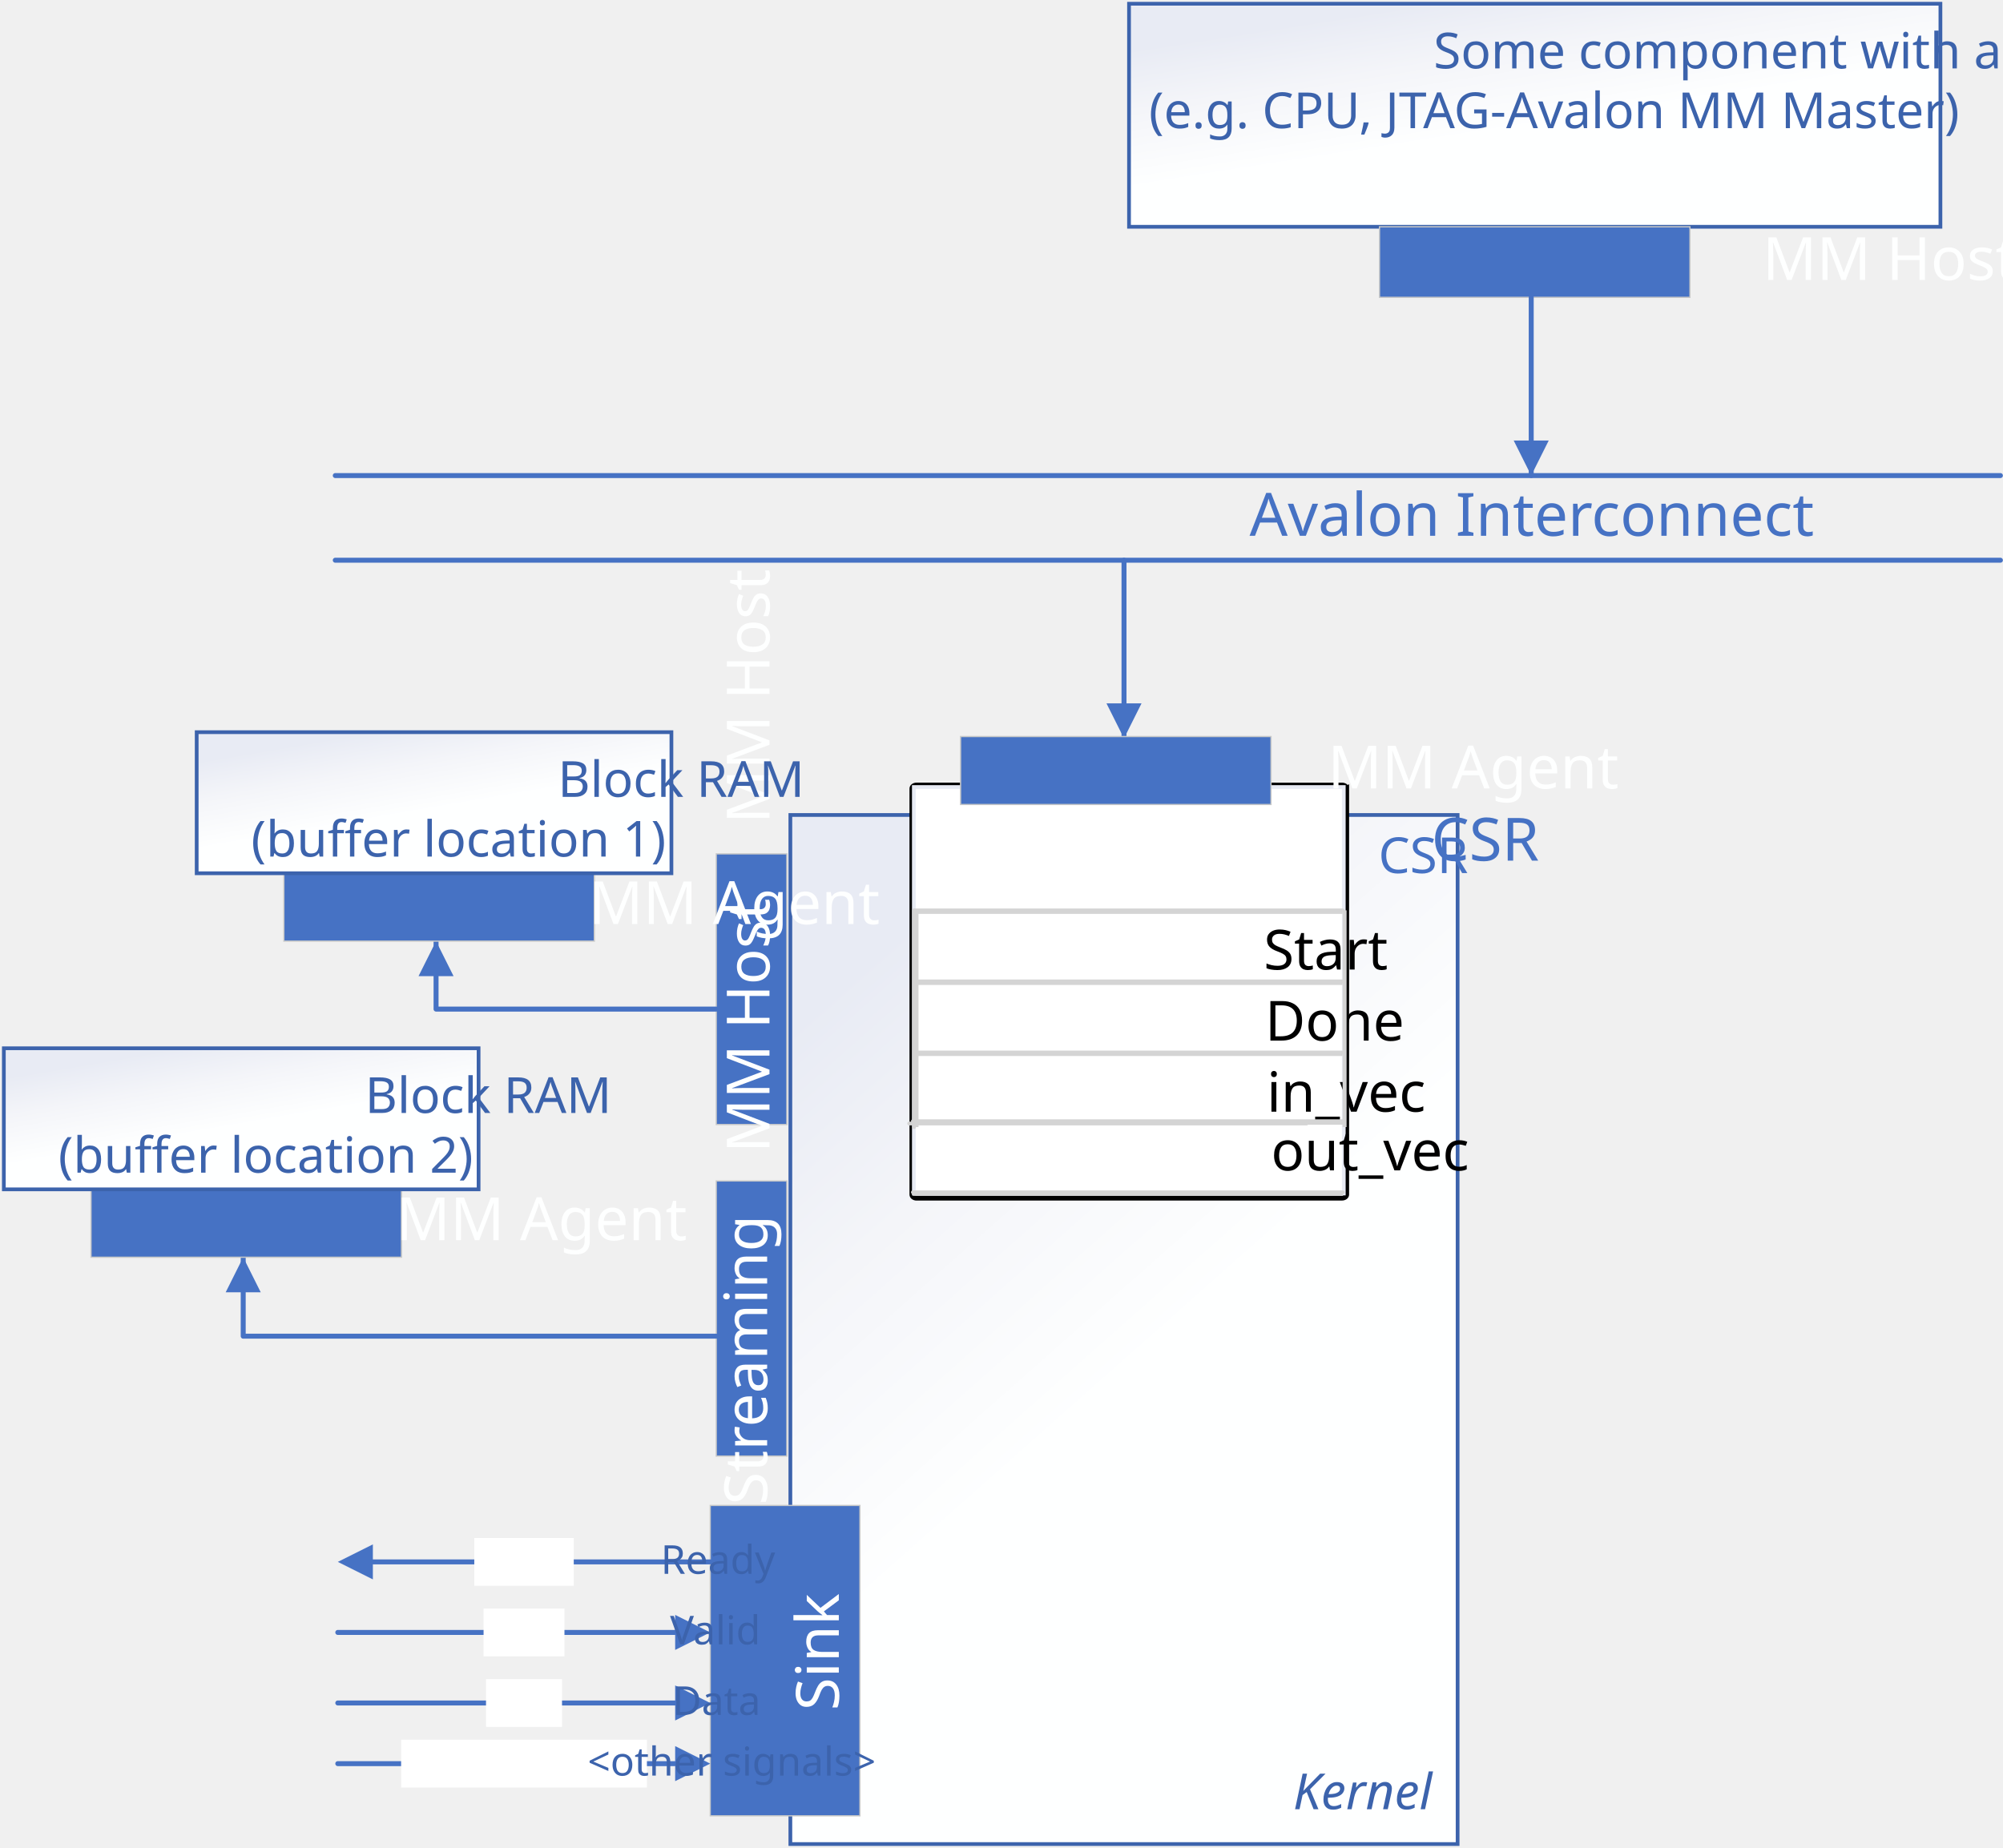
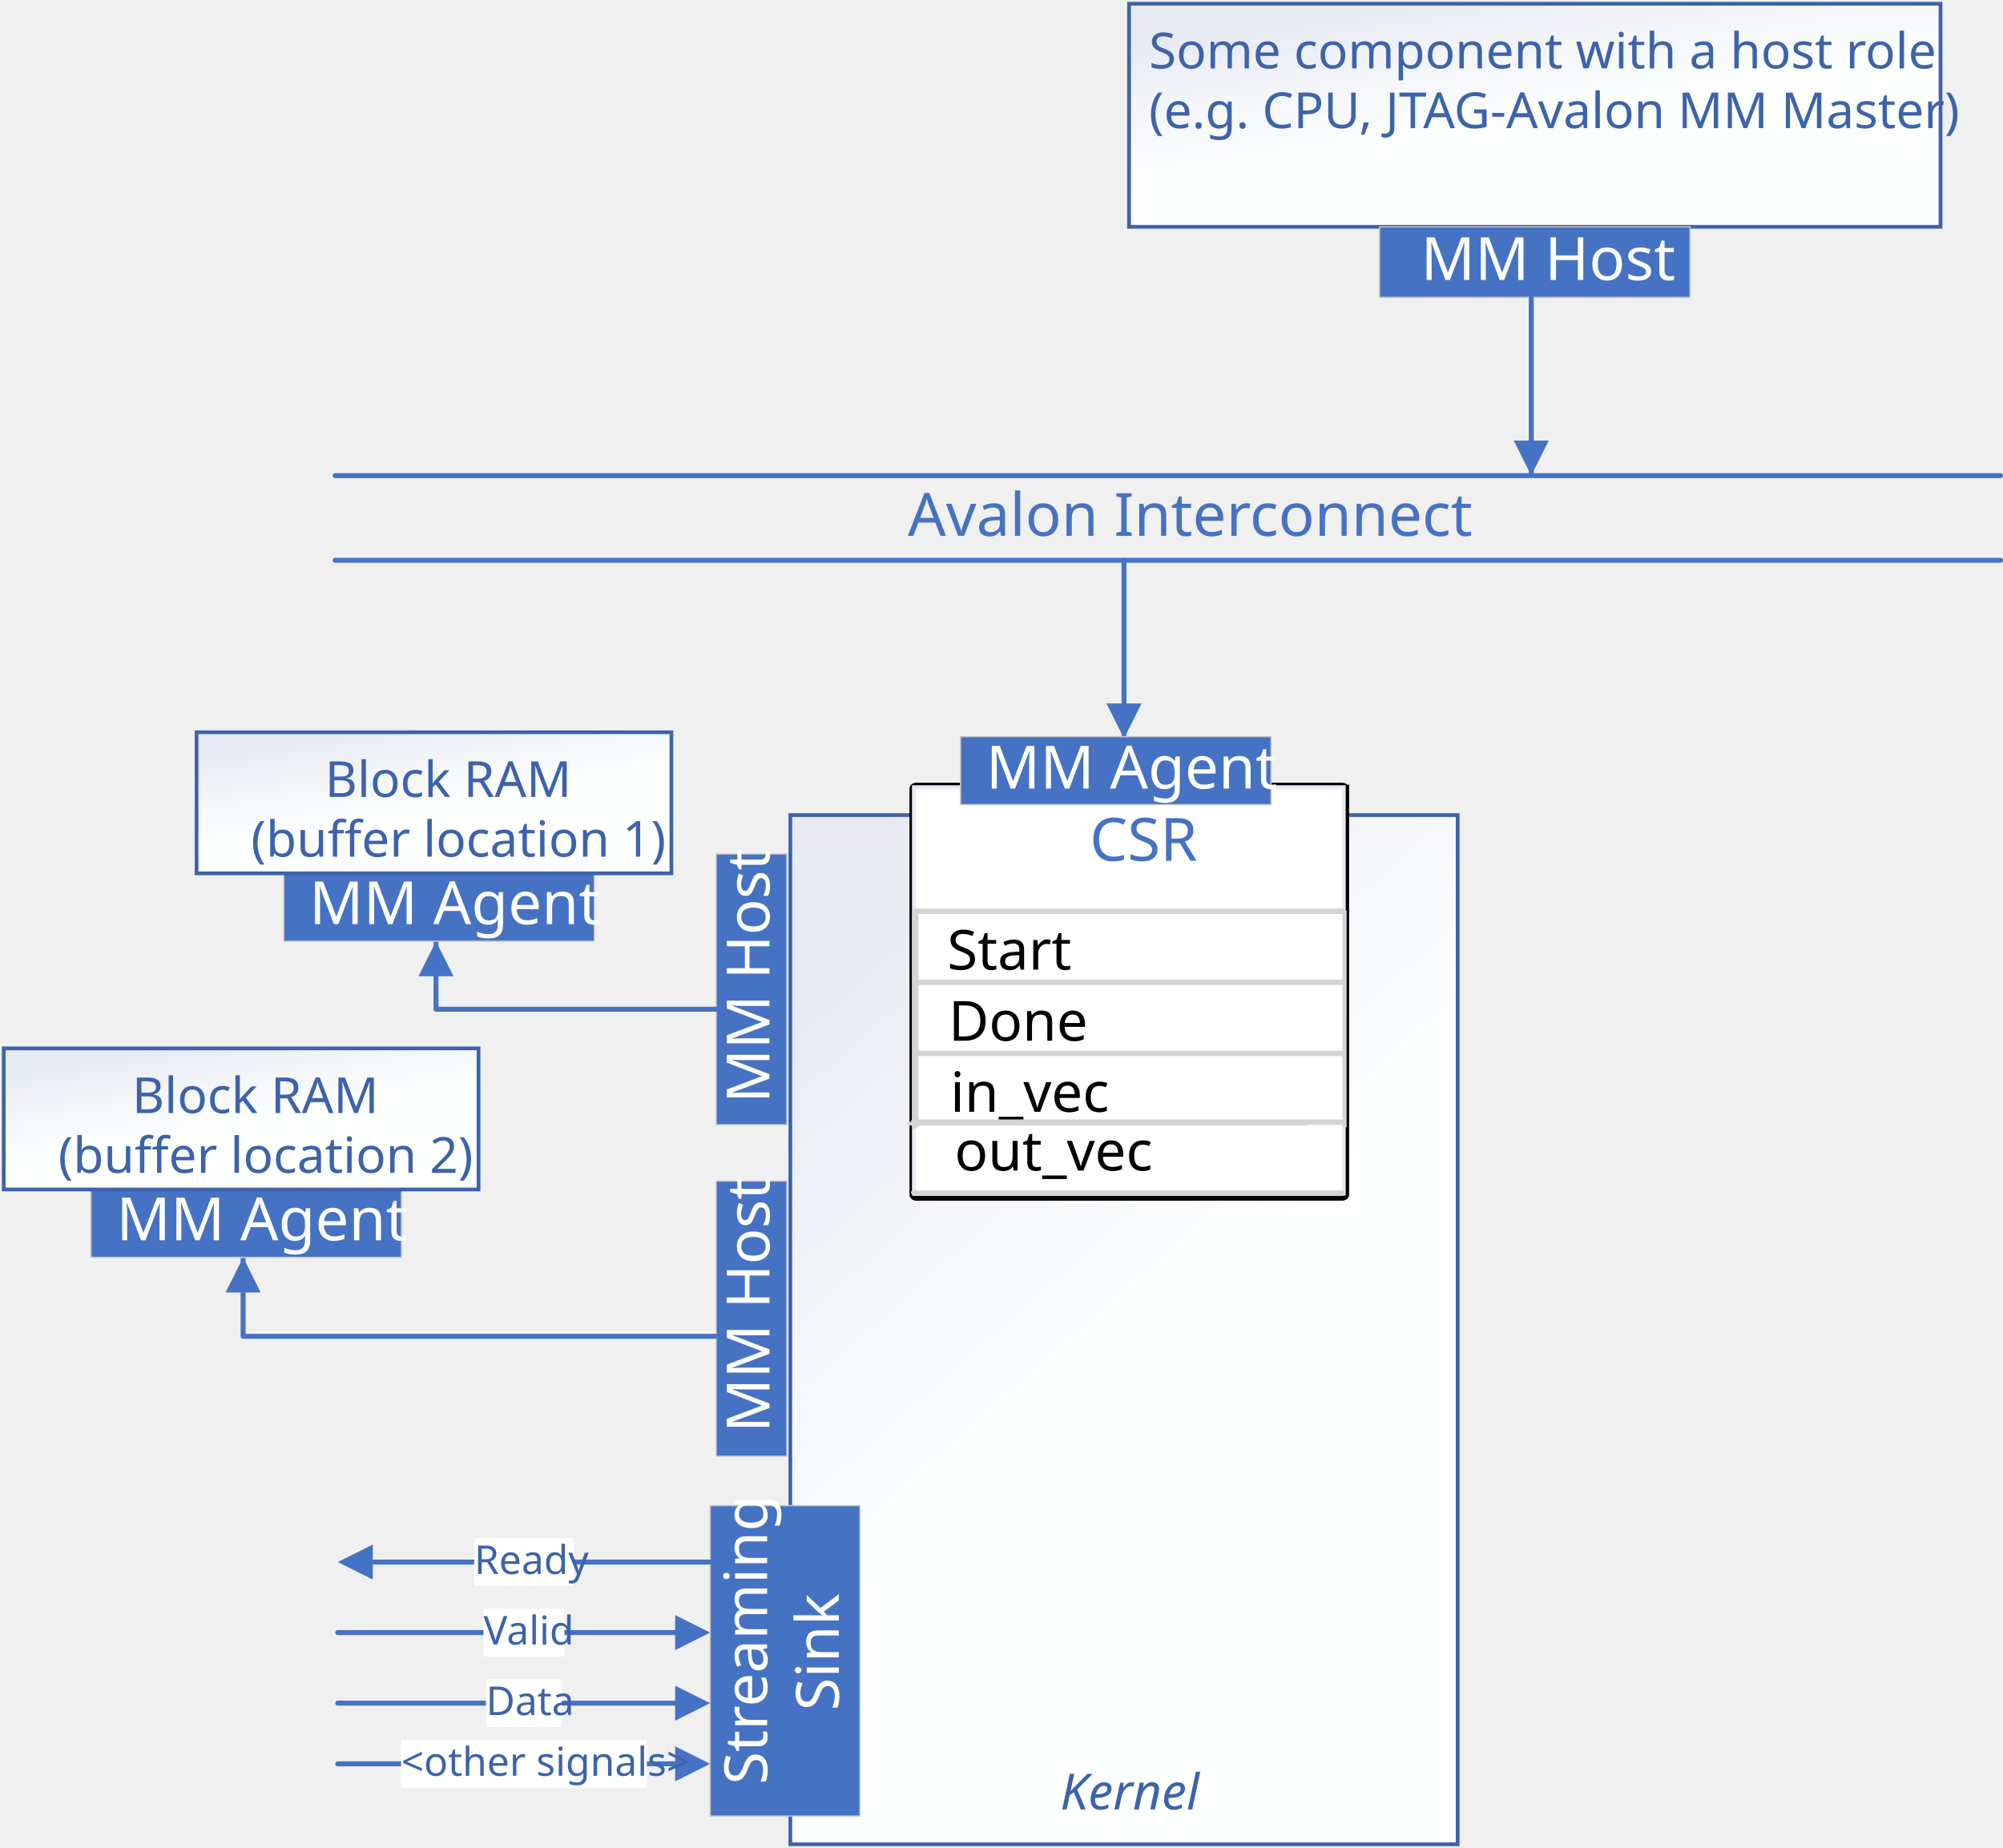
- <svg xmlns="http://www.w3.org/2000/svg" xmlns:ns1="http://schemas.microsoft.com/visio/2003/SVGExtensions/" xmlns:xlink="http://www.w3.org/1999/xlink" width="5.588in" height="5.156in" viewBox="0 0 402.318 371.257" xml:space="preserve" color-interpolation-filters="sRGB" class="st24">
-   <ns1:documentProperties ns1:langID="1033" ns1:viewMarkup="false" />
-   <style type="text/css">
- 	
- 		.st1 {fill:url(#grad0-4);stroke:#3c63ac;stroke-width:0.75}
- 		.st2 {fill:#3c63ac;font-family:Calibri;font-size:0.833em;font-style:italic}
- 		.st3 {fill:#4672c4;stroke:#c7c8c8;stroke-width:0.25}
- 		.st4 {fill:#feffff;font-family:Calibri;font-size:1em}
- 		.st5 {marker-end:url(#mrkr4-14);stroke:#4672c4;stroke-linecap:round;stroke-linejoin:round;stroke-width:1}
- 		.st6 {fill:#4672c4;fill-opacity:1;stroke:#4672c4;stroke-opacity:1;stroke-width:0.284}
- 		.st7 {fill:#3c63ac;font-family:Calibri;font-size:0.833em}
- 		.st8 {font-size:1em}
- 		.st9 {fill:none}
- 		.st10 {stroke:#4672c4;stroke-linecap:round;stroke-linejoin:round;stroke-width:1}
- 		.st11 {fill:none;stroke:none;stroke-width:0.25}
- 		.st12 {fill:#4672c4;font-family:Calibri;font-size:1em}
- 		.st13 {fill:#ffffff;stroke:#000000;stroke-width:1}
- 		.st14 {fill:#4672c4;font-family:Calibri;font-size:0.833em}
- 		.st15 {fill:#ffffff;stroke:#e8ebf4;stroke-width:0.75}
- 		.st16 {stroke:none;stroke-linecap:round;stroke-linejoin:round;stroke-width:0.75}
- 		.st17 {fill:#000000;font-family:Calibri;font-size:0.926em}
- 		.st18 {stroke:#d4d4d4;stroke-linecap:round;stroke-linejoin:round;stroke-width:0.75}
- 		.st19 {fill:#d4d4d4;stroke:none;stroke-linecap:round;stroke-linejoin:round;stroke-width:0.75}
- 		.st20 {marker-end:url(#mrkr4-138);stroke:#4672c4;stroke-linecap:round;stroke-linejoin:round;stroke-width:1}
- 		.st21 {fill:#4672c4;fill-opacity:1;stroke:#4672c4;stroke-opacity:1;stroke-width:0.284}
- 		.st22 {fill:#ffffff;stroke:none;stroke-linecap:butt;stroke-width:7.2}
- 		.st23 {fill:#3c63ac;font-family:Calibri;font-size:0.667em}
- 		.st24 {fill:none;fill-rule:evenodd;font-size:12px;overflow:visible;stroke-linecap:square;stroke-miterlimit:3}
- 	
- 	</style>
+ <svg xmlns="http://www.w3.org/2000/svg" xmlns:xlink="http://www.w3.org/1999/xlink" width="536.423" height="495.009" class="st24" color-interpolation-filters="sRGB" viewBox="0 0 402.318 371.257" xml:space="preserve">
+   <style type="text/css">.st1{fill:url(#grad0-4);stroke:#3c63ac;stroke-width:.75}.st2{fill:#3c63ac;font-family:Calibri;font-size:.833em;font-style:italic}.st3{fill:#4672c4;stroke:#c7c8c8;stroke-width:.25}.st4{fill:#feffff;font-family:Calibri;font-size:1em}.st5,.st6{stroke:#4672c4}.st5{marker-end:url(#mrkr4-14);stroke-linecap:round;stroke-linejoin:round;stroke-width:1}.st6{fill:#4672c4;fill-opacity:1;stroke-opacity:1;stroke-width:.284}.st7{fill:#3c63ac;font-family:Calibri;font-size:.833em}.st8{font-size:1em}.st9{fill:none}.st10{stroke:#4672c4;stroke-linecap:round;stroke-linejoin:round;stroke-width:1}.st11{fill:none;stroke:none;stroke-width:.25}.st12{fill:#4672c4;font-family:Calibri;font-size:1em}.st13{fill:#fff;stroke:#000;stroke-width:1}.st14{fill:#4672c4;font-family:Calibri;font-size:.833em}.st15,.st16{stroke-width:.75}.st15{fill:#fff;stroke:#e8ebf4}.st16{stroke:none;stroke-linecap:round;stroke-linejoin:round}.st17{fill:#000;font-family:Calibri;font-size:.926em}.st18,.st19{stroke:#d4d4d4;stroke-linecap:round;stroke-linejoin:round;stroke-width:.75}.st19{fill:#d4d4d4;stroke:none}.st20,.st21{stroke:#4672c4}.st20{marker-end:url(#mrkr4-138);stroke-linecap:round;stroke-linejoin:round;stroke-width:1}.st21{fill:#4672c4;fill-opacity:1;stroke-opacity:1;stroke-width:.284}.st22{fill:#fff;stroke:none;stroke-linecap:butt;stroke-width:7.2}.st23{fill:#3c63ac;font-family:Calibri;font-size:.667em}.st24{fill:none;fill-rule:evenodd;font-size:12px;overflow:visible;stroke-linecap:square;stroke-miterlimit:3}</style>
  <defs id="Patterns_And_Gradients">
-     <linearGradient id="grad0-4" x1="0" y1="0" x2="1" y2="0" gradientTransform="rotate(60 0.5 0.5)">
+     <linearGradient id="grad0-4" x1="0" x2="1" y1="0" y2="0" gradientTransform="rotate(60 0.5 0.5)">
      <stop offset="0" stop-color="#e8ebf4" stop-opacity="1" />
-       <stop offset="0.24" stop-color="#f4f5f9" stop-opacity="1" />
-       <stop offset="0.54" stop-color="#feffff" stop-opacity="1" />
+       <stop offset=".24" stop-color="#f4f5f9" stop-opacity="1" />
+       <stop offset=".54" stop-color="#feffff" stop-opacity="1" />
    </linearGradient>
  </defs>
  <defs id="Markers">
    <g id="lend4">
-       <path d="M 2 1 L 0 0 L 2 -1 L 2 1 " style="stroke:none" />
+       <path d="M 2 1 L 0 0 L 2 -1 L 2 1" style="stroke:none" />
    </g>
-     <marker id="mrkr4-14" class="st6" ns1:arrowType="4" ns1:arrowSize="2" ns1:setback="0" refX="-0" orient="auto" markerUnits="strokeWidth" overflow="visible">
-       <use xlink:href="#lend4" transform="scale(-3.520004,-3.520004) " />
+     <marker id="mrkr4-14" class="st6" markerUnits="strokeWidth" orient="auto" overflow="visible" refX="0">
+       <use transform="scale(-3.520004,-3.520004)" xlink:href="#lend4" />
    </marker>
-     <marker id="mrkr4-138" class="st21" ns1:arrowType="4" ns1:arrowSize="2" ns1:setback="7.04" refX="-7.04" orient="auto" markerUnits="strokeWidth" overflow="visible">
-       <use xlink:href="#lend4" transform="scale(-3.52,-3.52) " />
+     <marker id="mrkr4-138" class="st21" markerUnits="strokeWidth" orient="auto" overflow="visible" refX="-7.04">
+       <use transform="scale(-3.52,-3.52)" xlink:href="#lend4" />
    </marker>
  </defs>
-   <g ns1:mID="0" ns1:index="1" ns1:groupContext="foregroundPage">
-     <ns1:pageProperties ns1:drawingScale="0.0393701" ns1:pageScale="0.0393701" ns1:drawingUnits="24" ns1:shadowOffsetX="8.50394" ns1:shadowOffsetY="-8.50394" />
-     <ns1:layer ns1:name="Connector" ns1:index="0" />
-     <ns1:layer ns1:name="Movable Furnishings" ns1:index="1" />
-     <ns1:layer ns1:name="Furniture" ns1:index="2" />
-     <g id="shape1109-1" ns1:mID="1109" ns1:groupContext="shape" transform="translate(158.745,-0.749999)">
-       <ns1:userDefs>
-         <ns1:ud ns1:nameU="visVersion" ns1:val="VT0(15):26" />
-       </ns1:userDefs>
-       <ns1:textBlock ns1:margins="rect(3.99999,3.99999,3.99999,3.99999)" ns1:tabSpace="42.5196" ns1:verticalAlign="2" />
-       <ns1:textRect cx="67.018" cy="267.877" width="134.04" height="206.76" />
-       <rect x="0" y="164.497" width="134.038" height="206.76" class="st1" />
-       <text x="54.21" y="364.26" class="st2" ns1:langID="1033">
-         <ns1:paragraph ns1:horizAlign="1" />
-         <ns1:tabList />Kernel</text>
+   <g>
+     <g id="shape1109-1" transform="translate(158.745,-0.749999)">
+       <rect width="134.038" height="206.76" x="0" y="164.497" class="st1" />
+       <text x="54.21" y="364.26" class="st2">Kernel</text>
    </g>
-     <g id="shape1110-6" ns1:mID="1110" ns1:groupContext="shape" transform="translate(-213.22,225.94) rotate(-90)">
-       <ns1:userDefs />
-       <ns1:textBlock ns1:margins="rect(3.99999,3.99999,3.99999,3.99999)" ns1:tabSpace="42.5196" />
-       <ns1:textRect cx="27.189" cy="364.169" width="54.39" height="14.173" />
-       <rect x="0" y="357.083" width="54.38" height="14.173" class="st3" />
-       <text x="4.31" y="367.77" class="st4" ns1:langID="1033">
-         <ns1:paragraph ns1:horizAlign="1" />
-         <ns1:tabList />MM Host</text>
+     <g id="shape1110-6" transform="translate(-213.22,225.94) rotate(-90)">
+       <rect width="54.38" height="14.173" x="0" y="357.083" class="st3" />
+       <text x="4.31" y="367.77" class="st4">MM Host</text>
    </g>
-     <g id="shape1111-9" ns1:mID="1111" ns1:groupContext="shape" ns1:layerMember="0" transform="translate(87.5731,-168.512)">
+     <g id="shape1111-9" transform="translate(87.5731,-168.512)">
      <path d="M56.29 371.26 L0 371.26 L0 364.64 L0 357.6" class="st5" />
    </g>
-     <g id="group1112-15" transform="translate(226.777,-311.517)" ns1:mID="1112" ns1:groupContext="group">
-       <g id="shape1113-16" ns1:mID="1113" ns1:groupContext="shape" transform="translate(8.63309E-13,-14.1741)">
-         <ns1:userDefs>
-           <ns1:ud ns1:nameU="visVersion" ns1:val="VT0(15):26" />
-         </ns1:userDefs>
-         <ns1:textBlock ns1:margins="rect(3.99999,3.99999,3.99999,3.99999)" ns1:tabSpace="42.5196" ns1:verticalAlign="0" />
-         <ns1:textRect cx="81.495" cy="348.849" width="163" height="44.815" />
-         <rect x="0" y="326.441" width="162.992" height="44.815" class="st1" />
-         <text x="4" y="339.44" class="st7" ns1:langID="1033">
-           <ns1:paragraph />
-           <ns1:tabList />Some component with a host role <tspan x="4" dy="1.2em" class="st8">(e.g. CPU, JTAG</tspan>-Avalon MM Master)</text>
+     <g id="group1112-15" transform="translate(226.777,-311.517)">
+       <g id="shape1113-16" transform="translate(8.63309E-13,-14.1741)">
+         <rect width="162.992" height="44.815" x="0" y="326.441" class="st1" />
+         <text x="4" y="339.44" class="st7">Some component with a host role <tspan x="4" class="st8" dy="1.2em">(e.g. CPU, JTAG</tspan>-Avalon MM Master)</text>
      </g>
-       <g id="shape1114-21" ns1:mID="1114" ns1:groupContext="shape" transform="translate(50.3149,2.84217E-13)">
-         <ns1:userDefs />
-         <ns1:textBlock ns1:margins="rect(3.99999,3.99999,3.99999,3.99999)" ns1:tabSpace="42.5196" />
-         <ns1:textRect cx="31.18" cy="364.169" width="62.37" height="14.173" />
-         <rect x="0" y="357.083" width="62.362" height="14.173" class="st3" />
-         <text x="8.31" y="367.77" class="st4" ns1:langID="1033">
-           <ns1:paragraph ns1:horizAlign="1" />
-           <ns1:tabList />MM Host</text>
+       <g id="shape1114-21" transform="translate(50.3149,2.84217E-13)">
+         <rect width="62.362" height="14.173" x="0" y="357.083" class="st3" />
+         <text x="8.31" y="367.77" class="st4">MM Host</text>
      </g>
    </g>
-     <g id="shape1126-24" ns1:mID="1126" ns1:groupContext="shape" ns1:layerMember="0" transform="translate(225.768,-222.9)">
+     <g id="shape1126-24" transform="translate(225.768,-222.9)">
      <path d="M0 335.46 L0 364.22 L0 371.26" class="st5" />
    </g>
-     <g id="shape1127-29" ns1:mID="1127" ns1:groupContext="shape" ns1:layerMember="0" transform="translate(307.568,-275.715)">
+     <g id="shape1127-29" transform="translate(307.568,-275.715)">
      <path d="M0 335.46 L0 364.22 L0 371.26" class="st5" />
    </g>
-     <g id="shape1128-34" ns1:mID="1128" ns1:groupContext="shape" transform="translate(-213.22,292.554) rotate(-90)">
-       <ns1:userDefs />
-       <ns1:textBlock ns1:margins="rect(3.99999,3.99999,3.99999,3.99999)" ns1:tabSpace="42.5196" />
-       <ns1:textRect cx="27.637" cy="364.169" width="55.29" height="14.173" />
-       <rect x="0" y="357.083" width="55.275" height="14.173" class="st3" />
-       <text x="4.76" y="367.77" class="st4" ns1:langID="1033">
-         <ns1:paragraph ns1:horizAlign="1" />
-         <ns1:tabList />MM Host</text>
+     <g id="shape1128-34" transform="translate(-213.22,292.554) rotate(-90)">
+       <rect width="55.275" height="14.173" x="0" y="357.083" class="st3" />
+       <text x="4.76" y="367.77" class="st4">MM Host</text>
    </g>
-     <g id="shape1133-37" ns1:mID="1133" ns1:groupContext="shape" ns1:layerMember="0" transform="translate(48.8331,-102.794)">
+     <g id="shape1133-37" transform="translate(48.8331,-102.794)">
      <path d="M95.03 371.26 L0 371.26 L0 362.44 L0 355.4" class="st5" />
    </g>
-     <g id="shape1136-42" ns1:mID="1136" ns1:groupContext="shape" transform="translate(18.2641,-118.657)">
-       <ns1:userDefs />
-       <ns1:textBlock ns1:margins="rect(3.99999,3.99999,3.99999,3.99999)" ns1:tabSpace="42.5196" />
-       <ns1:textRect cx="31.18" cy="364.234" width="62.37" height="14.045" />
-       <rect x="0" y="357.212" width="62.362" height="14.045" class="st3" />
-       <text x="5.12" y="367.83" class="st4" ns1:langID="1033">
-         <ns1:paragraph ns1:horizAlign="1" />
-         <ns1:tabList />MM Agent</text>
+     <g id="shape1136-42" transform="translate(18.2641,-118.657)">
+       <rect width="62.362" height="14.045" x="0" y="357.212" class="st3" />
+       <text x="5.12" y="367.83" class="st4">MM Agent</text>
    </g>
-     <g id="shape1137-45" ns1:mID="1137" ns1:groupContext="shape" transform="translate(0.749999,-132.292)">
-       <ns1:userDefs>
-         <ns1:ud ns1:nameU="visVersion" ns1:val="VT0(15):26" />
-       </ns1:userDefs>
-       <ns1:textBlock ns1:margins="rect(3.99999,3.99999,3.99999,3.99999)" ns1:tabSpace="42.5196" ns1:verticalAlign="0" />
-       <ns1:textRect cx="47.682" cy="357.084" width="95.37" height="28.346" />
-       <rect x="0" y="342.91" width="95.365" height="28.346" class="st1" />
-       <text x="25.78" y="355.91" class="st7" ns1:langID="1033">
-         <ns1:paragraph ns1:horizAlign="1" />
-         <ns1:tabList />Block RAM<ns1:newlineChar />
-         <tspan x="10.94" dy="1.2em" class="st8">(buffer location 2)</tspan>
+     <g id="shape1137-45" transform="translate(0.749999,-132.292)">
+       <rect width="95.365" height="28.346" x="0" y="342.91" class="st1" />
+       <text x="25.78" y="355.91" class="st7">Block RAM<tspan x="10.94" class="st8" dy="1.2em">(buffer location 2)</tspan>
      </text>
    </g>
-     <g id="shape1139-50" ns1:mID="1139" ns1:groupContext="shape" transform="translate(57.0019,-182.167)">
-       <ns1:userDefs />
-       <ns1:textBlock ns1:margins="rect(3.99999,3.99999,3.99999,3.99999)" ns1:tabSpace="42.5196" />
-       <ns1:textRect cx="31.18" cy="364.234" width="62.37" height="14.045" />
-       <rect x="0" y="357.212" width="62.362" height="14.045" class="st3" />
-       <text x="5.12" y="367.83" class="st4" ns1:langID="1033">
-         <ns1:paragraph ns1:horizAlign="1" />
-         <ns1:tabList />MM Agent</text>
+     <g id="shape1139-50" transform="translate(57.0019,-182.167)">
+       <rect width="62.362" height="14.045" x="0" y="357.212" class="st3" />
+       <text x="5.12" y="367.83" class="st4">MM Agent</text>
    </g>
-     <g id="shape1140-53" ns1:mID="1140" ns1:groupContext="shape" transform="translate(39.4878,-195.801)">
-       <ns1:userDefs>
-         <ns1:ud ns1:nameU="visVersion" ns1:val="VT0(15):26" />
-       </ns1:userDefs>
-       <ns1:textBlock ns1:margins="rect(3.99999,3.99999,3.99999,3.99999)" ns1:tabSpace="42.5196" ns1:verticalAlign="0" />
-       <ns1:textRect cx="47.682" cy="357.084" width="95.37" height="28.346" />
-       <rect x="0" y="342.91" width="95.365" height="28.346" class="st1" />
-       <text x="25.78" y="355.91" class="st7" ns1:langID="1033">
-         <ns1:paragraph ns1:horizAlign="1" />
-         <ns1:tabList />Block RAM<ns1:newlineChar />
-         <tspan x="10.94" dy="1.2em" class="st8">(buffer location 1)</tspan>
+     <g id="shape1140-53" transform="translate(39.4878,-195.801)">
+       <rect width="95.365" height="28.346" x="0" y="342.91" class="st1" />
+       <text x="25.78" y="355.91" class="st7">Block RAM<tspan x="10.94" class="st8" dy="1.2em">(buffer location 1)</tspan>
      </text>
    </g>
-     <g id="group1141-58" transform="translate(67.3281,-258.7)" ns1:mID="1141" ns1:groupContext="group">
-       <g id="shape1142-59" ns1:mID="1142" ns1:groupContext="shape">
+     <g id="group1141-58" transform="translate(67.3281,-258.7)">
+       <g id="shape1142-59">
        <path d="M0 371.26 L334.49 371.26 L0 371.26 Z" class="st9" />
        <path d="M0 371.26 L334.49 371.26" class="st10" />
      </g>
-       <g id="shape1143-62" ns1:mID="1143" ns1:groupContext="shape" transform="translate(-2.8777E-13,-17.0079)">
+       <g id="shape1143-62" transform="translate(-2.8777E-13,-17.0079)">
        <path d="M0 371.26 L334.49 371.26 L0 371.26 Z" class="st9" />
        <path d="M0 371.26 L334.49 371.26" class="st10" />
      </g>
-       <g id="shape1144-65" ns1:mID="1144" ns1:groupContext="shape" transform="translate(90.7086,-0.0031)">
-         <ns1:userDefs />
-         <ns1:textBlock ns1:margins="rect(3.99999,3.99999,3.99999,3.99999)" ns1:tabSpace="42.5196" />
-         <ns1:textRect cx="73.7" cy="362.753" width="147.41" height="17.008" />
-         <rect x="0" y="354.249" width="147.402" height="17.008" class="st11" />
-         <text x="24.31" y="366.35" class="st12" ns1:langID="1033">
-           <ns1:paragraph ns1:horizAlign="1" />
-           <ns1:tabList />Avalon Interconnect</text>
+       <g id="shape1144-65" transform="translate(90.7086,-0.0031)">
+         <rect width="147.402" height="17.008" x="0" y="354.249" class="st11" />
+         <text x="24.31" y="366.35" class="st12">Avalon Interconnect</text>
      </g>
    </g>
-     <g id="group1190-68" transform="translate(182.609,-130.541)" ns1:mID="1190" ns1:groupContext="group">
-       <g id="shape1180-69" ns1:mID="1180" ns1:groupContext="shape" ns1:layerMember="1;2" transform="translate(0.565175,0)">
-         <ns1:custProps>
-           <ns1:cp ns1:nameU="ShapeClass" ns1:lbl="Shape class" ns1:invis="true" ns1:langID="1033" ns1:val="VT4(Asset)" />
-           <ns1:cp ns1:nameU="ShapeType" ns1:lbl="Shape type" ns1:invis="true" ns1:langID="1033" ns1:val="VT4(Furniture)" />
-           <ns1:cp ns1:nameU="SubShapeType" ns1:lbl="Subshape type" ns1:invis="true" ns1:langID="1033" ns1:val="VT4(Worksurface)" />
-           <ns1:cp ns1:nameU="ID" ns1:lbl="ID" ns1:type="0" ns1:invis="false" ns1:langID="1033" />
-           <ns1:cp ns1:nameU="Name" ns1:lbl="Name" ns1:type="0" ns1:invis="false" ns1:langID="1033" />
-           <ns1:cp ns1:nameU="Department" ns1:lbl="Department" ns1:type="0" ns1:invis="false" ns1:langID="1033" />
-           <ns1:cp ns1:nameU="BelongsTo" ns1:lbl="Belongs to" ns1:type="0" ns1:invis="true" ns1:langID="1033" />
-           <ns1:cp ns1:nameU="Modify" ns1:lbl="Modified" ns1:type="5" ns1:invis="false" ns1:langID="1033" />
-           <ns1:cp ns1:nameU="AssetNumber" ns1:lbl="Asset number" ns1:type="0" ns1:invis="false" ns1:langID="1033" />
-           <ns1:cp ns1:nameU="SerialNumber" ns1:lbl="Serial number" ns1:type="0" ns1:invis="false" ns1:langID="1033" />
-           <ns1:cp ns1:nameU="ProductDescription" ns1:lbl="Product description" ns1:type="0" ns1:invis="false" ns1:langID="1033" />
-           <ns1:cp ns1:nameU="PurchaseDate" ns1:lbl="Purchase date" ns1:type="5" ns1:invis="false" ns1:langID="1033" />
-           <ns1:cp ns1:nameU="ProductNumber" ns1:lbl="Product number" ns1:type="0" ns1:langID="1033" />
-           <ns1:cp ns1:nameU="BaseElevation" ns1:lbl="Base elevation" ns1:type="2" ns1:langID="1033" />
-         </ns1:custProps>
-         <ns1:userDefs>
-           <ns1:ud ns1:nameU="AntiScale" ns1:val="VT0(0):26" />
-           <ns1:ud ns1:nameU="HasText" ns1:prompt="" ns1:val="VT0(0):26" />
-           <ns1:ud ns1:nameU="3D_type" ns1:val="VT0(1):26" />
-           <ns1:ud ns1:nameU="3D_model_id" ns1:val="VT4(table module)" />
-           <ns1:ud ns1:nameU="visFMName" />
-           <ns1:ud ns1:nameU="visVersion" ns1:val="VT0(16):26" />
-           <ns1:ud ns1:nameU="SolSH" ns1:val="VT4({5D50005D-537C-4738-9C46-130C74335A6D})" />
-           <ns1:ud ns1:nameU="ShapeClass" ns1:prompt="Asset" ns1:val="VT0(2):26" />
-           <ns1:ud ns1:nameU="ShapeType" ns1:prompt="Furniture" ns1:val="VT0(21):26" />
-           <ns1:ud ns1:nameU="SubShapeType" ns1:prompt="Worksurface" ns1:val="VT0(97):26" />
-           <ns1:ud ns1:nameU="CornerLockDiag" ns1:prompt="" ns1:val="VT0(0):5" />
-           <ns1:ud ns1:nameU="CornerLockHoriz" ns1:prompt="" ns1:val="VT0(0):5" />
-           <ns1:ud ns1:nameU="CornerLockVert" ns1:prompt="" ns1:val="VT0(0):5" />
-           <ns1:ud ns1:nameU="TopRightOffset" ns1:prompt="" ns1:val="VT0(0):26" />
-         </ns1:userDefs>
-         <ns1:textBlock ns1:margins="rect(0,0,0,0)" ns1:tabSpace="42.5196" ns1:verticalAlign="0" />
-         <ns1:textRect cx="44.207" cy="301.861" width="21.53" height="9.795" />
-         <path d="M87.31 370.56 a0.917 0.692 0 0 1 -0.917 0.692 L0.92 371.26 a0.917 0.692 0 0 1 -0.917         -0.692 L0 288.98 a0.917 0.692 0 0 1 0.917 -0.692 L86.39 288.29 a0.917 0.692 0 0         1 0.917 0.692 L87.31 288.98 L87.31 370.56 Z" class="st13" />
-         <text x="36.53" y="305.96" class="st14" ns1:langID="1033">
-           <ns1:paragraph ns1:horizAlign="1" />
-           <ns1:tabList />CSR</text>
+     <g id="group1190-68" transform="translate(182.609,-130.541)">
+       <g id="shape1180-69" transform="translate(0.565175,0)">
+         <path d="M87.31 370.56 a0.917 0.692 0 0 1 -0.917 0.692 L0.92 371.26 a0.917 0.692 0 0 1 -0.917 -0.692 L0 288.98 a0.917 0.692 0 0 1 0.917 -0.692 L86.39 288.29 a0.917 0.692 0 0 1 0.917 0.692 L87.31 288.98 L87.31 370.56 Z" class="st13" />
+         <text x="36.53" y="305.96" class="st14">CSR</text>
      </g>
-       <g id="shape1148-72" ns1:mID="1148" ns1:groupContext="shape" transform="translate(0.940386,-0.913654)">
-         <ns1:textBlock ns1:margins="rect(4,4,4,4)" ns1:tabSpace="42.5197" ns1:verticalAlign="0" />
-         <ns1:textRect cx="43.184" cy="330.42" width="86.37" height="81.673" />
-         <rect x="0" y="289.584" width="86.368" height="81.673" class="st15" />
-         <text x="35.33" y="304.38" class="st12" ns1:langID="1033">
-           <ns1:paragraph ns1:horizAlign="1" />
-           <ns1:tabList />CSR</text>
+       <g id="shape1148-72" transform="translate(0.940386,-0.913654)">
+         <rect width="86.368" height="81.673" x="0" y="289.584" class="st15" />
+         <text x="35.33" y="304.38" class="st12">CSR</text>
      </g>
-       <g id="shape1149-75" ns1:mID="1149" ns1:groupContext="shape" transform="translate(10.3262,-79.0756)">
-         <ns1:textBlock ns1:margins="rect(4,4,4,4)" ns1:tabSpace="42.5197" />
-         <ns1:textRect cx="31.181" cy="364.43" width="62.37" height="13.653" />
-         <rect x="0" y="357.604" width="62.362" height="13.653" class="st3" />
-         <text x="5.12" y="368.03" class="st4" ns1:langID="1033">
-           <ns1:paragraph ns1:horizAlign="1" />
-           <ns1:tabList />MM Agent</text>
+       <g id="shape1149-75" transform="translate(10.3262,-79.0756)">
+         <rect width="62.362" height="13.653" x="0" y="357.604" class="st3" />
+         <text x="5.12" y="368.03" class="st4">MM Agent</text>
      </g>
-       <g id="shape1150-78" ns1:mID="1150" ns1:groupContext="shape" transform="translate(3.48851,-42.8205)">
-         <ns1:textBlock ns1:margins="rect(0,0,0,0)" ns1:tabSpace="42.5197" />
-         <ns1:textRect cx="15.035" cy="364.83" width="30.08" height="12.854" />
+       <g id="shape1150-78" transform="translate(3.48851,-42.8205)">
        <path d="M30.07 358.4 L0 358.4 L0 371.26 L30.07 371.26 L30.07 358.4" class="st16" />
-         <text x="4.16" y="368.16" class="st17" ns1:langID="1033">
-           <ns1:paragraph ns1:horizAlign="1" />
-           <ns1:tabList />Start</text>
+         <text x="4.16" y="368.16" class="st17">Start</text>
      </g>
-       <g id="shape1151-82" ns1:mID="1151" ns1:groupContext="shape" transform="translate(3.48851,-28.5423)">
-         <ns1:textBlock ns1:margins="rect(0,0,0,0)" ns1:tabSpace="42.5197" />
-         <ns1:textRect cx="16.471" cy="364.83" width="32.95" height="12.854" />
+       <g id="shape1151-82" transform="translate(3.48851,-28.5423)">
        <path d="M32.94 358.4 L0 358.4 L0 371.26 L32.94 371.26 L32.94 358.4" class="st16" />
-         <text x="4.43" y="368.16" class="st17" ns1:langID="1033">
-           <ns1:paragraph ns1:horizAlign="1" />
-           <ns1:tabList />Done</text>
+         <text x="4.43" y="368.16" class="st17">Done</text>
      </g>
-       <g id="shape1152-86" ns1:mID="1152" ns1:groupContext="shape" transform="translate(3.23837,-14.264)">
-         <ns1:textBlock ns1:margins="rect(0,0,0,0)" ns1:tabSpace="42.5197" />
-         <ns1:textRect cx="37.582" cy="364.83" width="75.17" height="12.854" />
+       <g id="shape1152-86" transform="translate(3.23837,-14.264)">
        <path d="M75.16 358.4 L0 358.4 L0 371.26 L75.16 371.26 L75.16 358.4" class="st16" />
-         <text x="5.03" y="368.16" class="st17" ns1:langID="1033">
-           <ns1:paragraph />
-           <ns1:tabList />in_vec</text>
+         <text x="5.03" y="368.16" class="st17">in_vec</text>
      </g>
-       <g id="shape1153-90" ns1:mID="1153" ns1:groupContext="shape" transform="translate(1.0775,-57.8163)">
+       <g id="shape1153-90" transform="translate(1.0775,-57.8163)">
        <path d="M0 371.26 L85.99 371.26" class="st18" />
      </g>
-       <g id="shape1154-93" ns1:mID="1154" ns1:groupContext="shape" transform="translate(1.0775,-57.1024)">
+       <g id="shape1154-93" transform="translate(1.0775,-57.1024)">
        <path d="M85.99 370.54 L0 370.54 L0 371.26 L85.99 371.26 L85.99 370.54 Z" class="st19" />
      </g>
-       <g id="shape1155-95" ns1:mID="1155" ns1:groupContext="shape" transform="translate(1.0775,-43.538)">
+       <g id="shape1155-95" transform="translate(1.0775,-43.538)">
        <path d="M0 371.26 L85.99 371.26" class="st18" />
      </g>
-       <g id="shape1156-98" ns1:mID="1156" ns1:groupContext="shape" transform="translate(1.0775,-42.8241)">
+       <g id="shape1156-98" transform="translate(1.0775,-42.8241)">
        <path d="M85.99 370.54 L0 370.54 L0 371.26 L85.99 371.26 L85.99 370.54 Z" class="st19" />
      </g>
-       <g id="shape1157-100" ns1:mID="1157" ns1:groupContext="shape" transform="translate(1.0775,-29.2597)">
+       <g id="shape1157-100" transform="translate(1.0775,-29.2597)">
        <path d="M0 371.26 L85.99 371.26" class="st18" />
      </g>
-       <g id="shape1158-103" ns1:mID="1158" ns1:groupContext="shape" transform="translate(1.0775,-28.5458)">
+       <g id="shape1158-103" transform="translate(1.0775,-28.5458)">
        <path d="M85.99 370.54 L0 370.54 L0 371.26 L85.99 371.26 L85.99 370.54 Z" class="st19" />
      </g>
-       <g id="shape1159-105" ns1:mID="1159" ns1:groupContext="shape" transform="translate(1.59872E-14,-14.9815)">
+       <g id="shape1159-105" transform="translate(1.59872E-14,-14.9815)">
        <path d="M0 371.26 L79.83 371.26" class="st18" />
      </g>
-       <g id="shape1160-108" ns1:mID="1160" ns1:groupContext="shape" transform="translate(1.00024,-14.2675)">
+       <g id="shape1160-108" transform="translate(1.00024,-14.2675)">
        <path d="M0 327.71 L0 371.26" class="st18" />
      </g>
-       <g id="shape1161-111" ns1:mID="1161" ns1:groupContext="shape" transform="translate(1.0775,-14.2675)">
+       <g id="shape1161-111" transform="translate(1.0775,-14.2675)">
        <path d="M0.8 327.71 L0 327.71 L0 371.26 L0.8 371.26 L0.8 327.71 Z" class="st19" />
      </g>
-       <g id="shape1162-113" ns1:mID="1162" ns1:groupContext="shape" transform="translate(87.0703,-14.2675)">
+       <g id="shape1162-113" transform="translate(87.0703,-14.2675)">
        <path d="M0.8 327.71 L0 327.71 L0 371.26 L0.8 371.26 L0.8 327.71 Z" class="st19" />
      </g>
-       <g id="shape1163-115" ns1:mID="1163" ns1:groupContext="shape" transform="translate(4.09252,-2.46358)">
-         <ns1:textBlock ns1:margins="rect(0,0,0,0)" ns1:tabSpace="42.5197" />
-         <ns1:textRect cx="41.905" cy="364.83" width="83.82" height="12.854" />
+       <g id="shape1163-115" transform="translate(4.09252,-2.46358)">
        <path d="M83.81 358.4 L0 358.4 L0 371.26 L83.81 371.26 L83.81 358.4" class="st16" />
-         <text x="5.03" y="368.16" class="st17" ns1:langID="1033">
-           <ns1:paragraph />
-           <ns1:tabList />out_vec</text>
+         <text x="5.03" y="368.16" class="st17">out_vec</text>
      </g>
-       <g id="shape1166-119" ns1:mID="1166" ns1:groupContext="shape" transform="translate(0.740519,-15.4503)">
+       <g id="shape1166-119" transform="translate(0.740519,-15.4503)">
        <path d="M0 371.26 L86.37 371.26" class="st18" />
      </g>
-       <g id="shape1167-122" ns1:mID="1167" ns1:groupContext="shape" transform="translate(0.740519,-14.7364)">
+       <g id="shape1167-122" transform="translate(0.740519,-14.7364)">
        <path d="M86.37 370.54 L0 370.54 L0 371.26 L86.37 371.26 L86.37 370.54 Z" class="st19" />
      </g>
-       <g id="shape1168-124" ns1:mID="1168" ns1:groupContext="shape" transform="translate(0.740519,-1.17206)">
+       <g id="shape1168-124" transform="translate(0.740519,-1.17206)">
        <path d="M0 371.26 L86.37 371.26" class="st18" />
      </g>
-       <g id="shape1169-127" ns1:mID="1169" ns1:groupContext="shape" transform="translate(0.740519,-0.458142)">
+       <g id="shape1169-127" transform="translate(0.740519,-0.458142)">
        <path d="M86.37 370.54 L0 370.54 L0 371.26 L86.37 371.26 L86.37 370.54 Z" class="st19" />
      </g>
    </g>
-     <g id="shape1191-129" ns1:mID="1191" ns1:groupContext="shape" transform="translate(-198.54,364.837) rotate(-90)">
-       <ns1:textBlock ns1:margins="rect(4,4,4,4)" ns1:tabSpace="42.5197" />
-       <ns1:textRect cx="31.181" cy="356.223" width="62.37" height="30.067" />
-       <rect x="0" y="341.189" width="62.362" height="30.067" class="st3" />
-       <text x="6.32" y="352.62" class="st4" ns1:langID="4105">
-         <ns1:paragraph ns1:horizAlign="1" />
-         <ns1:tabList />Streaming <tspan x="21.17" dy="1.2em" class="st8">Sink</tspan>
+     <g id="shape1191-129" transform="translate(-198.54,364.837) rotate(-90)">
+       <rect width="62.362" height="30.067" x="0" y="341.189" class="st3" />
+       <text x="6.32" y="352.62" class="st4">Streaming <tspan x="21.17" class="st8" dy="1.2em">Sink</tspan>
      </text>
    </g>
-     <g id="shape1192-133" ns1:mID="1192" ns1:groupContext="shape" ns1:layerMember="0" transform="translate(142.649,-50.3563)">
-       <ns1:textBlock ns1:margins="rect(4,4,4,4)" ns1:tabSpace="42.5197" />
-       <ns1:textRect cx="-37.407" cy="364.17" width="40" height="17.604" />
+     <g id="shape1192-133" transform="translate(142.649,-50.3563)">
      <path d="M0 364.17 L-67.77 364.17" class="st20" />
-       <rect ns1:rectContext="textBkgnd" x="-47.397" y="359.37" width="19.98" height="9.6" class="st22" />
-       <text x="-47.4" y="366.57" class="st23" ns1:langID="4105">
-         <ns1:paragraph ns1:horizAlign="1" />
-         <ns1:tabList />Ready</text>
+       <rect width="19.98" height="9.6" x="-47.397" y="359.37" class="st22" />
+       <text x="-47.4" y="366.57" class="st23">Ready</text>
    </g>
-     <g id="shape1193-141" ns1:mID="1193" ns1:groupContext="shape" ns1:layerMember="0" transform="translate(67.8344,-36.1831)">
-       <ns1:textBlock ns1:margins="rect(4,4,4,4)" ns1:tabSpace="42.5197" />
-       <ns1:textRect cx="37.407" cy="364.17" width="40" height="17.604" />
+     <g id="shape1193-141" transform="translate(67.8344,-36.1831)">
      <path d="M0 364.17 L67.77 364.17" class="st20" />
-       <rect ns1:rectContext="textBkgnd" x="29.284" y="359.37" width="16.246" height="9.6" class="st22" />
-       <text x="29.28" y="366.57" class="st23" ns1:langID="4105">
-         <ns1:paragraph ns1:horizAlign="1" />
-         <ns1:tabList />Valid</text>
+       <rect width="16.246" height="9.6" x="29.284" y="359.37" class="st22" />
+       <text x="29.28" y="366.57" class="st23">Valid</text>
    </g>
-     <g id="shape1194-148" ns1:mID="1194" ns1:groupContext="shape" ns1:layerMember="0" transform="translate(67.8344,-22.0099)">
-       <ns1:textBlock ns1:margins="rect(4,4,4,4)" ns1:tabSpace="42.5197" />
-       <ns1:textRect cx="37.407" cy="364.17" width="40" height="17.604" />
+     <g id="shape1194-148" transform="translate(67.8344,-22.0099)">
      <path d="M0 364.17 L67.77 364.17" class="st20" />
-       <rect ns1:rectContext="textBkgnd" x="29.774" y="359.37" width="15.265" height="9.6" class="st22" />
-       <text x="29.77" y="366.57" class="st23" ns1:langID="4105">
-         <ns1:paragraph ns1:horizAlign="1" />
-         <ns1:tabList />Data</text>
+       <rect width="15.265" height="9.6" x="29.774" y="359.37" class="st22" />
+       <text x="29.77" y="366.57" class="st23">Data</text>
    </g>
-     <g id="shape1195-155" ns1:mID="1195" ns1:groupContext="shape" ns1:layerMember="0" transform="translate(67.8344,-9.82089)">
-       <ns1:textBlock ns1:margins="rect(4,4,4,4)" ns1:tabSpace="42.5197" />
-       <ns1:textRect cx="37.407" cy="364.17" width="59.2" height="17.604" />
+     <g id="shape1195-155" transform="translate(67.8344,-9.82089)">
      <path d="M0 364.17 L67.77 364.17" class="st20" />
-       <rect ns1:rectContext="textBkgnd" x="12.718" y="359.37" width="49.379" height="9.6" class="st22" />
-       <text x="12.72" y="366.57" class="st23" ns1:langID="4105">
-         <ns1:paragraph ns1:horizAlign="1" />
-         <ns1:tabList />&lt;other signals&gt;</text>
+       <rect width="49.379" height="9.6" x="12.718" y="359.37" class="st22" />
+       <text x="12.72" y="366.57" class="st23">&lt;other signals&gt;</text>
    </g>
  </g>
</svg>
